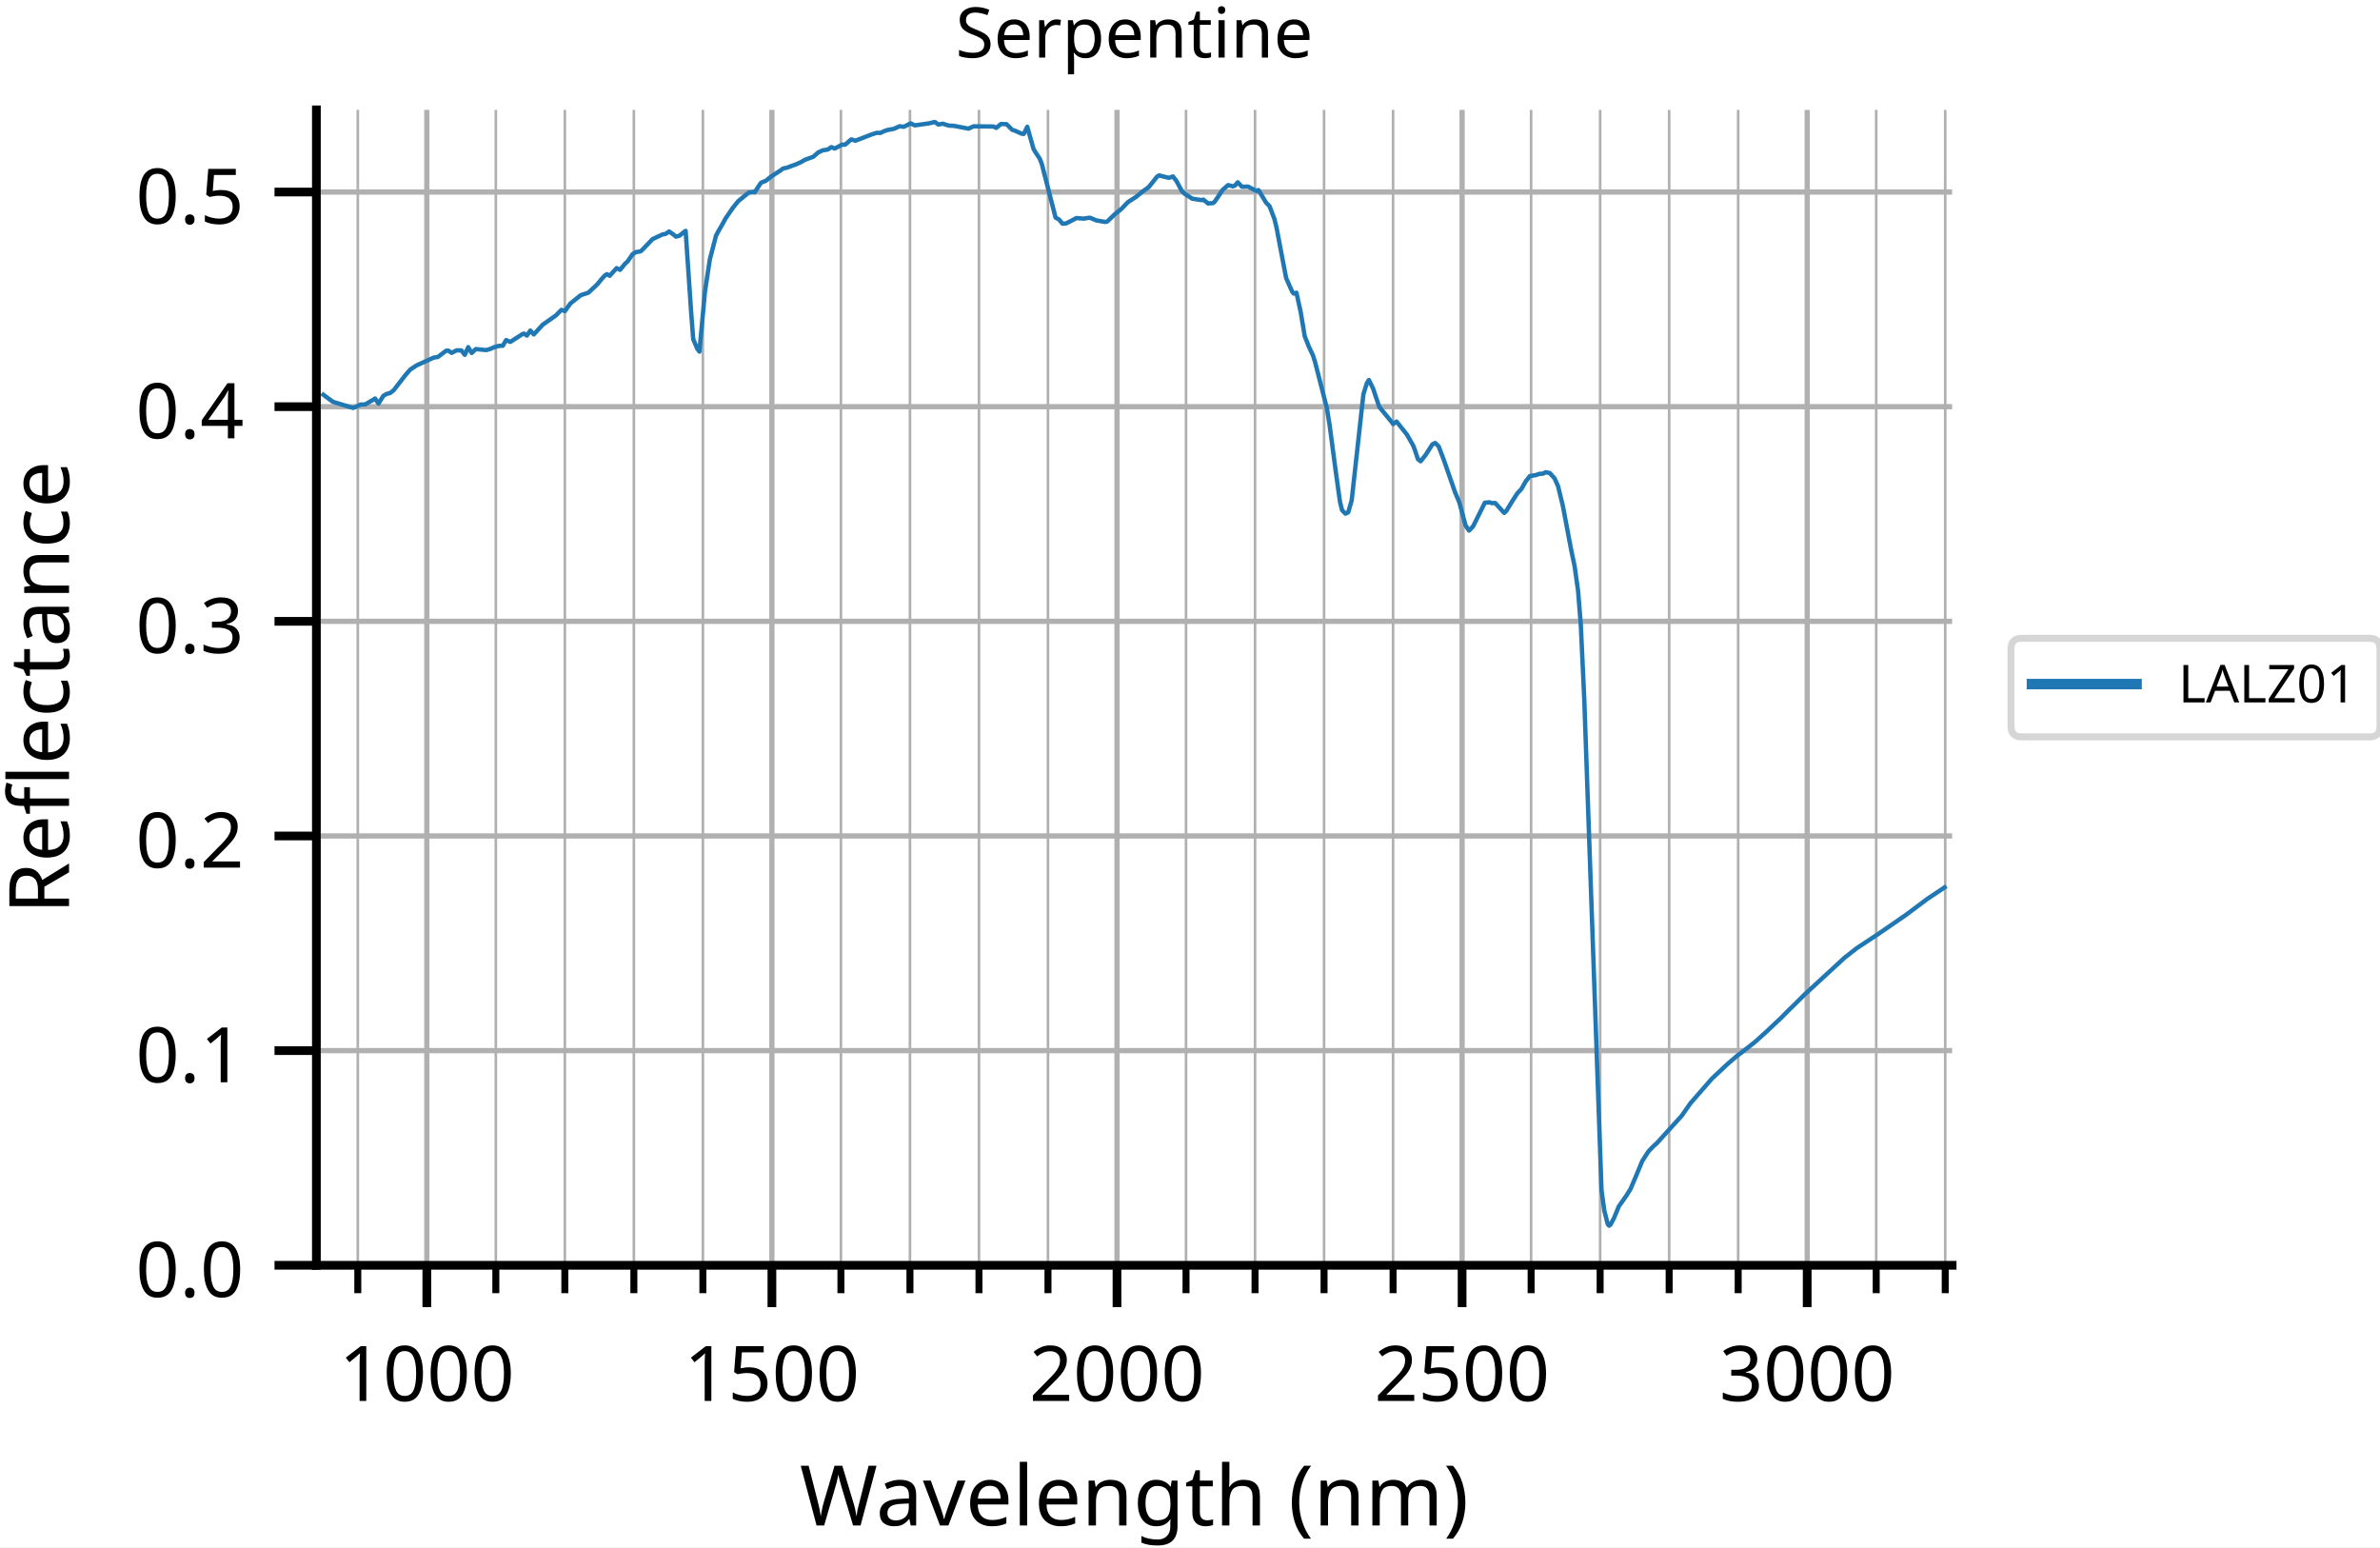
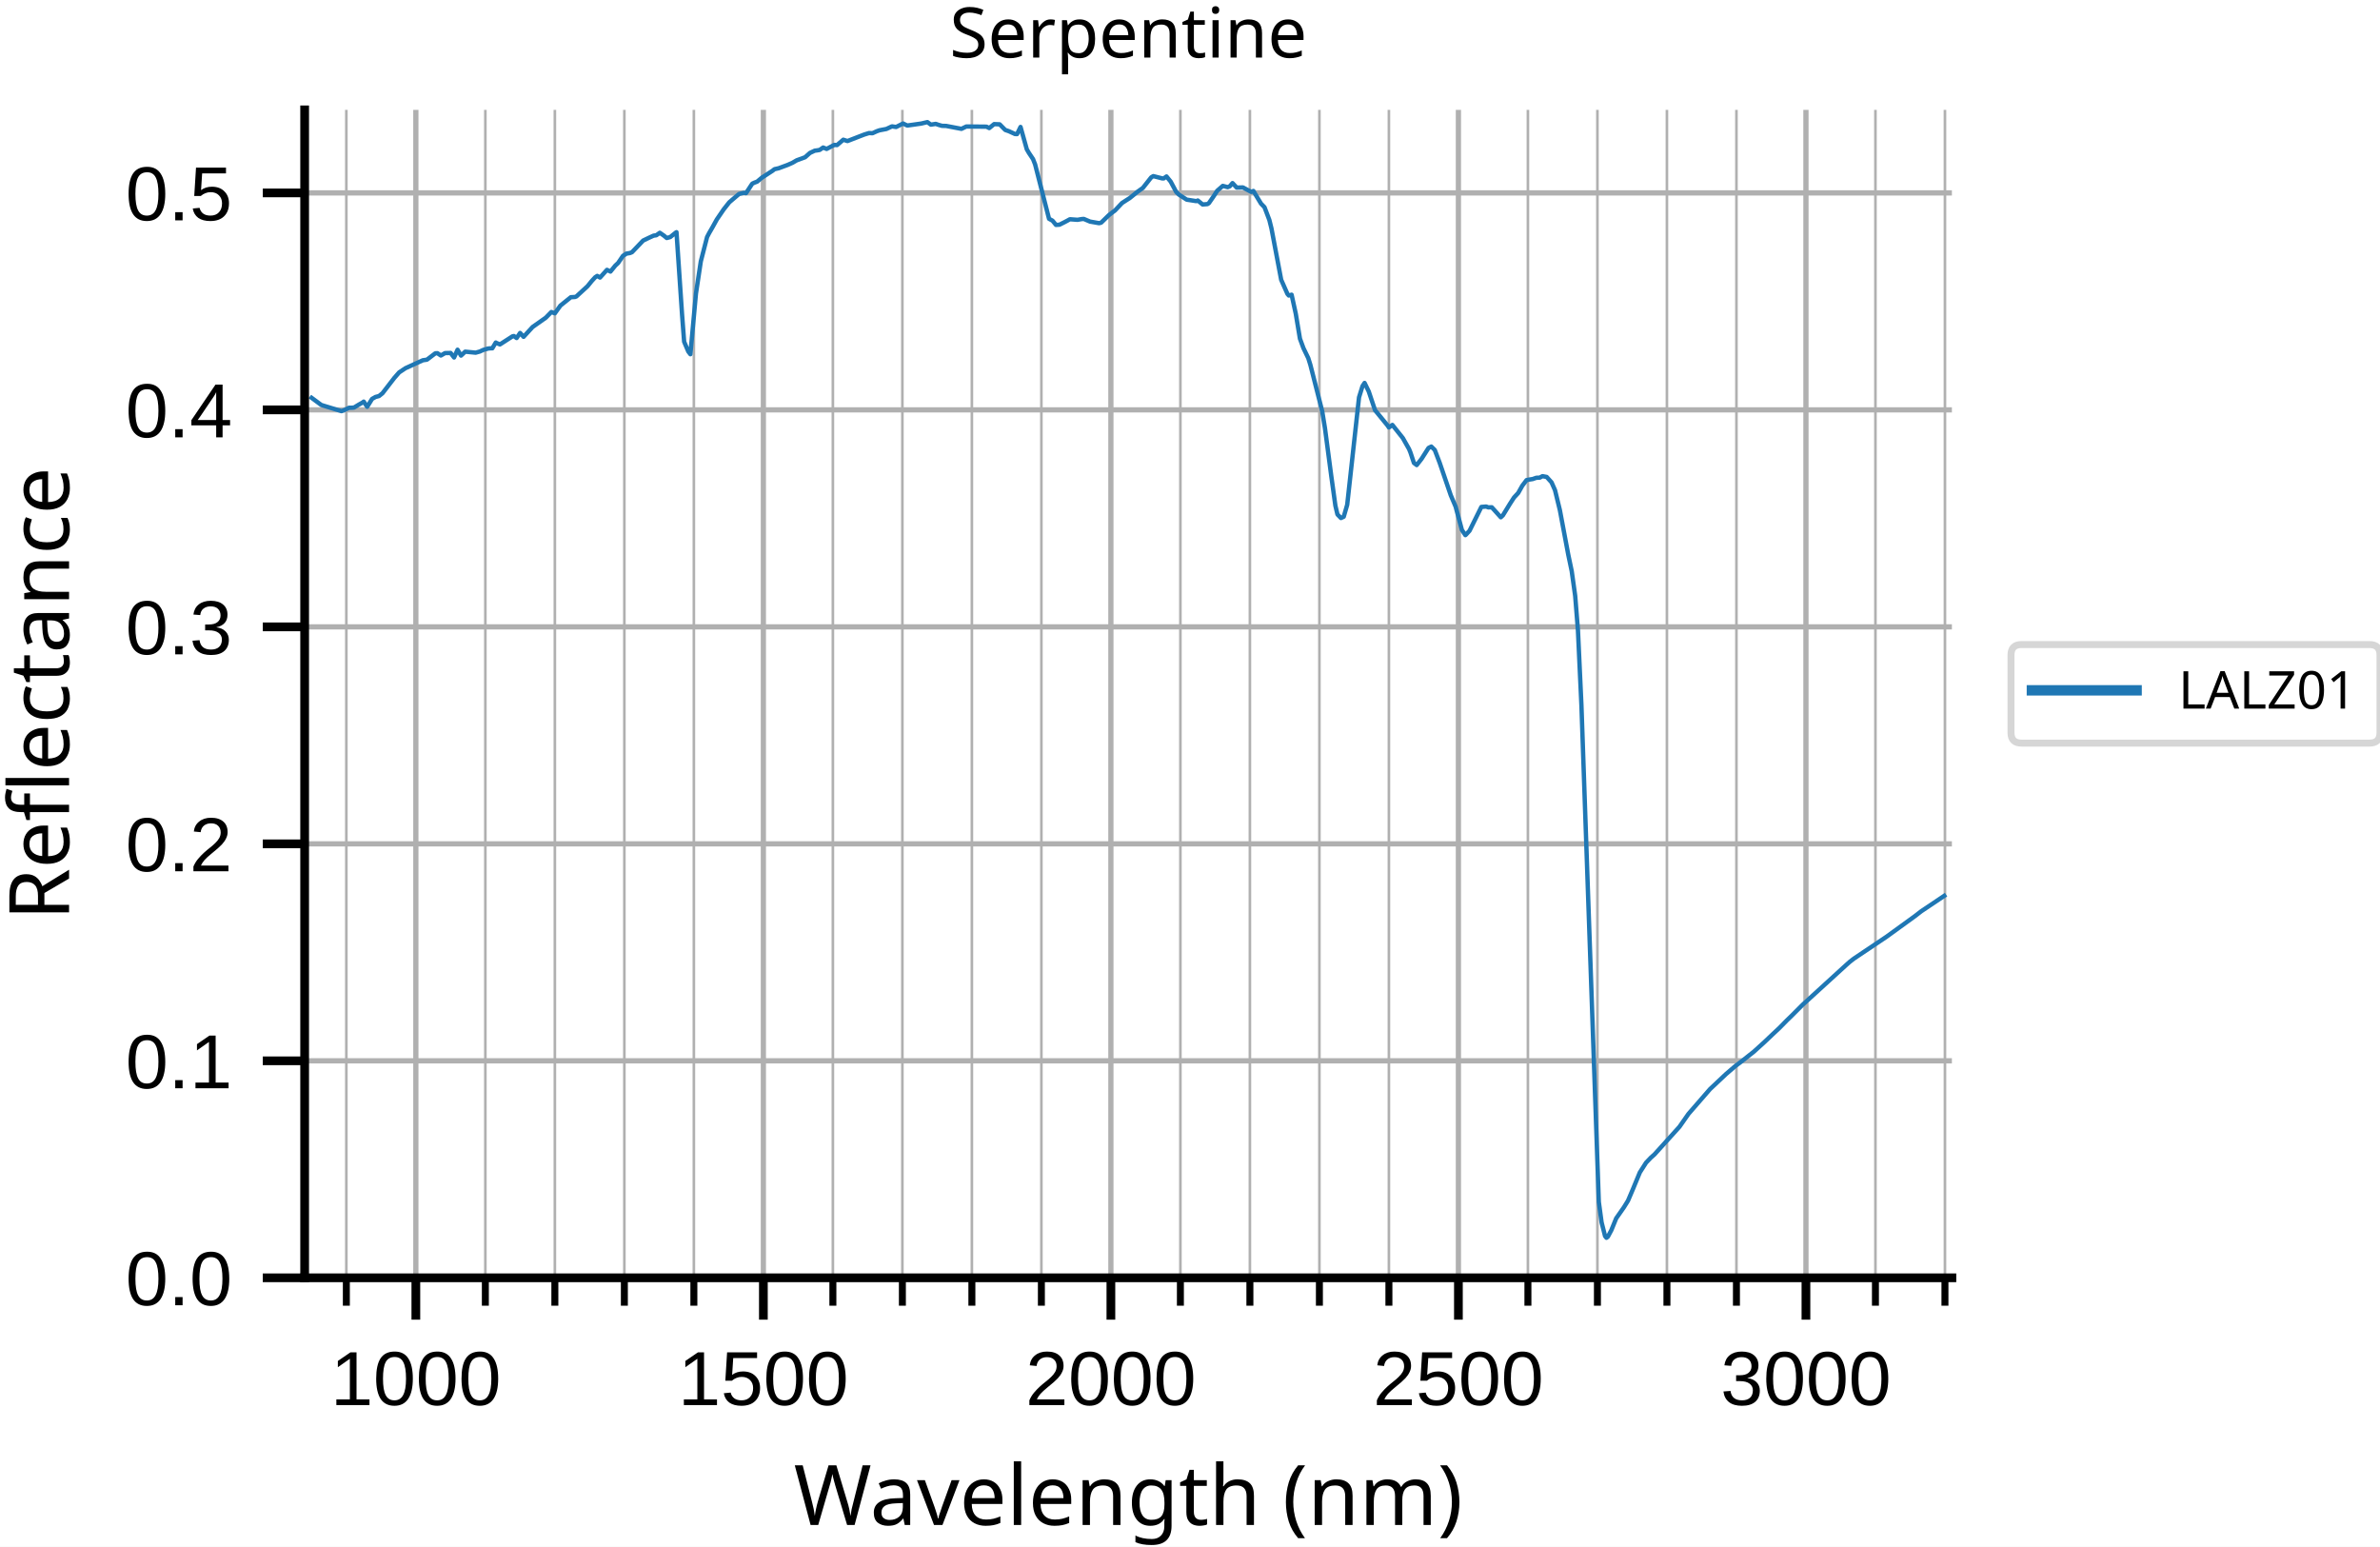
- <svg xmlns="http://www.w3.org/2000/svg" xmlns:xlink="http://www.w3.org/1999/xlink" width="272.91pt" height="177.409pt" viewBox="0 0 272.91 177.409" version="1.1">
+ <svg xmlns="http://www.w3.org/2000/svg" xmlns:xlink="http://www.w3.org/1999/xlink" width="272.911pt" height="177.363pt" viewBox="0 0 272.911 177.363" version="1.1">
  <defs>
    <style type="text/css">*{stroke-linejoin: round; stroke-linecap: butt}</style>
  </defs>
  <g id="figure_1">
    <g id="patch_1">
-       <path d="M 0 177.409  L 272.91 177.409  L 272.91 0  L 0 0  z " style="fill: #ffffff" />
+       <path d="M 0 177.363  L 272.911 177.363  L 272.911 0  L 0 0  z " style="fill: #ffffff" />
    </g>
    <g id="axes_1">
      <g id="patch_2">
-         <path d="M 36.279 145.084  L 223.847 145.084  L 223.847 12.598  L 36.279 12.598  z " style="fill: #ffffff" />
+         <path d="M 34.933 146.524  L 223.821 146.524  L 223.821 12.598  L 34.933 12.598  z " style="fill: #ffffff" />
      </g>
      <g id="matplotlib.axis_1">
        <g id="xtick_1">
          <g id="line2d_1">
-             <path d="M 48.942 145.084  L 48.942 12.598  " clip-path="url(#pb003ff901b)" style="fill: none; stroke: #b0b0b0; stroke-width: 0.6; stroke-linecap: square" />
+             <path d="M 47.685 146.524  L 47.685 12.598  " clip-path="url(#p11ee1a9e3c)" style="fill: none; stroke: #b0b0b0; stroke-width: 0.6; stroke-linecap: square" />
          </g>
          <g id="line2d_2">
            <defs>
-               <path id="m96082b4bf5" d="M 0 0  L 0 4.8  " style="stroke: #000000" />
+               <path id="m612f96fa84" d="M 0 0  L 0 4.8  " style="stroke: #000000" />
            </defs>
            <g>
-               <use xlink:href="#m96082b4bf5" x="48.942" y="145.084" style="stroke: #000000" />
+               <use xlink:href="#m612f96fa84" x="47.685" y="146.524" style="stroke: #000000" />
            </g>
          </g>
          <g id="text_1">
-             <text style="font: 8.8px 'Futura', sans-serif; text-anchor: middle" x="48.942" y="160.641" transform="rotate(-0 48.94192 160.6414)">1000</text>
+             <text style="font: 8.8px 'Arial'; text-anchor: middle" x="47.685" y="161.123" transform="rotate(-0 47.68491 161.1231)">1000</text>
          </g>
        </g>
        <g id="xtick_2">
          <g id="line2d_3">
-             <path d="M 88.513 145.084  L 88.513 12.598  " clip-path="url(#pb003ff901b)" style="fill: none; stroke: #b0b0b0; stroke-width: 0.6; stroke-linecap: square" />
+             <path d="M 87.535 146.524  L 87.535 12.598  " clip-path="url(#p11ee1a9e3c)" style="fill: none; stroke: #b0b0b0; stroke-width: 0.6; stroke-linecap: square" />
          </g>
          <g id="line2d_4">
            <g>
-               <use xlink:href="#m96082b4bf5" x="88.513" y="145.084" style="stroke: #000000" />
+               <use xlink:href="#m612f96fa84" x="87.535" y="146.524" style="stroke: #000000" />
            </g>
          </g>
          <g id="text_2">
-             <text style="font: 8.8px 'Futura', sans-serif; text-anchor: middle" x="88.513" y="160.641" transform="rotate(-0 88.51317 160.6414)">1500</text>
+             <text style="font: 8.8px 'Arial'; text-anchor: middle" x="87.535" y="161.123" transform="rotate(-0 87.53464 161.1231)">1500</text>
          </g>
        </g>
        <g id="xtick_3">
          <g id="line2d_5">
-             <path d="M 128.084 145.084  L 128.084 12.598  " clip-path="url(#pb003ff901b)" style="fill: none; stroke: #b0b0b0; stroke-width: 0.6; stroke-linecap: square" />
+             <path d="M 127.384 146.524  L 127.384 12.598  " clip-path="url(#p11ee1a9e3c)" style="fill: none; stroke: #b0b0b0; stroke-width: 0.6; stroke-linecap: square" />
          </g>
          <g id="line2d_6">
            <g>
-               <use xlink:href="#m96082b4bf5" x="128.084" y="145.084" style="stroke: #000000" />
+               <use xlink:href="#m612f96fa84" x="127.384" y="146.524" style="stroke: #000000" />
            </g>
          </g>
          <g id="text_3">
-             <text style="font: 8.8px 'Futura', sans-serif; text-anchor: middle" x="128.084" y="160.641" transform="rotate(-0 128.0844 160.6414)">2000</text>
+             <text style="font: 8.8px 'Arial'; text-anchor: middle" x="127.384" y="161.123" transform="rotate(-0 127.3844 161.1231)">2000</text>
          </g>
        </g>
        <g id="xtick_4">
          <g id="line2d_7">
-             <path d="M 167.656 145.084  L 167.656 12.598  " clip-path="url(#pb003ff901b)" style="fill: none; stroke: #b0b0b0; stroke-width: 0.6; stroke-linecap: square" />
+             <path d="M 167.234 146.524  L 167.234 12.598  " clip-path="url(#p11ee1a9e3c)" style="fill: none; stroke: #b0b0b0; stroke-width: 0.6; stroke-linecap: square" />
          </g>
          <g id="line2d_8">
            <g>
-               <use xlink:href="#m96082b4bf5" x="167.656" y="145.084" style="stroke: #000000" />
+               <use xlink:href="#m612f96fa84" x="167.234" y="146.524" style="stroke: #000000" />
            </g>
          </g>
          <g id="text_4">
-             <text style="font: 8.8px 'Futura', sans-serif; text-anchor: middle" x="167.656" y="160.641" transform="rotate(-0 167.6557 160.6414)">2500</text>
+             <text style="font: 8.8px 'Arial'; text-anchor: middle" x="167.234" y="161.123" transform="rotate(-0 167.2341 161.1231)">2500</text>
          </g>
        </g>
        <g id="xtick_5">
          <g id="line2d_9">
-             <path d="M 207.227 145.084  L 207.227 12.598  " clip-path="url(#pb003ff901b)" style="fill: none; stroke: #b0b0b0; stroke-width: 0.6; stroke-linecap: square" />
+             <path d="M 207.084 146.524  L 207.084 12.598  " clip-path="url(#p11ee1a9e3c)" style="fill: none; stroke: #b0b0b0; stroke-width: 0.6; stroke-linecap: square" />
          </g>
          <g id="line2d_10">
            <g>
-               <use xlink:href="#m96082b4bf5" x="207.227" y="145.084" style="stroke: #000000" />
+               <use xlink:href="#m612f96fa84" x="207.084" y="146.524" style="stroke: #000000" />
            </g>
          </g>
          <g id="text_5">
-             <text style="font: 8.8px 'Futura', sans-serif; text-anchor: middle" x="207.227" y="160.641" transform="rotate(-0 207.2269 160.6414)">3000</text>
+             <text style="font: 8.8px 'Arial'; text-anchor: middle" x="207.084" y="161.123" transform="rotate(-0 207.0838 161.1231)">3000</text>
          </g>
        </g>
        <g id="xtick_6">
          <g id="line2d_11">
-             <path d="M 41.028 145.084  L 41.028 12.598  " clip-path="url(#pb003ff901b)" style="fill: none; stroke: #b0b0b0; stroke-width: 0.3; stroke-linecap: square" />
+             <path d="M 39.715 146.524  L 39.715 12.598  " clip-path="url(#p11ee1a9e3c)" style="fill: none; stroke: #b0b0b0; stroke-width: 0.3; stroke-linecap: square" />
          </g>
          <g id="line2d_12">
            <defs>
-               <path id="mf098f31731" d="M 0 0  L 0 3.2  " style="stroke: #000000; stroke-width: 0.8" />
+               <path id="maae2c71308" d="M 0 0  L 0 3.2  " style="stroke: #000000; stroke-width: 0.8" />
            </defs>
            <g>
-               <use xlink:href="#mf098f31731" x="41.028" y="145.084" style="stroke: #000000; stroke-width: 0.8" />
+               <use xlink:href="#maae2c71308" x="39.715" y="146.524" style="stroke: #000000; stroke-width: 0.8" />
            </g>
          </g>
        </g>
        <g id="xtick_7">
          <g id="line2d_13">
-             <path d="M 56.856 145.084  L 56.856 12.598  " clip-path="url(#pb003ff901b)" style="fill: none; stroke: #b0b0b0; stroke-width: 0.3; stroke-linecap: square" />
+             <path d="M 55.655 146.524  L 55.655 12.598  " clip-path="url(#p11ee1a9e3c)" style="fill: none; stroke: #b0b0b0; stroke-width: 0.3; stroke-linecap: square" />
          </g>
          <g id="line2d_14">
            <g>
-               <use xlink:href="#mf098f31731" x="56.856" y="145.084" style="stroke: #000000; stroke-width: 0.8" />
+               <use xlink:href="#maae2c71308" x="55.655" y="146.524" style="stroke: #000000; stroke-width: 0.8" />
            </g>
          </g>
        </g>
        <g id="xtick_8">
          <g id="line2d_15">
-             <path d="M 64.77 145.084  L 64.77 12.598  " clip-path="url(#pb003ff901b)" style="fill: none; stroke: #b0b0b0; stroke-width: 0.3; stroke-linecap: square" />
+             <path d="M 63.625 146.524  L 63.625 12.598  " clip-path="url(#p11ee1a9e3c)" style="fill: none; stroke: #b0b0b0; stroke-width: 0.3; stroke-linecap: square" />
          </g>
          <g id="line2d_16">
            <g>
-               <use xlink:href="#mf098f31731" x="64.77" y="145.084" style="stroke: #000000; stroke-width: 0.8" />
+               <use xlink:href="#maae2c71308" x="63.625" y="146.524" style="stroke: #000000; stroke-width: 0.8" />
            </g>
          </g>
        </g>
        <g id="xtick_9">
          <g id="line2d_17">
-             <path d="M 72.685 145.084  L 72.685 12.598  " clip-path="url(#pb003ff901b)" style="fill: none; stroke: #b0b0b0; stroke-width: 0.3; stroke-linecap: square" />
+             <path d="M 71.595 146.524  L 71.595 12.598  " clip-path="url(#p11ee1a9e3c)" style="fill: none; stroke: #b0b0b0; stroke-width: 0.3; stroke-linecap: square" />
          </g>
          <g id="line2d_18">
            <g>
-               <use xlink:href="#mf098f31731" x="72.685" y="145.084" style="stroke: #000000; stroke-width: 0.8" />
+               <use xlink:href="#maae2c71308" x="71.595" y="146.524" style="stroke: #000000; stroke-width: 0.8" />
            </g>
          </g>
        </g>
        <g id="xtick_10">
          <g id="line2d_19">
-             <path d="M 80.599 145.084  L 80.599 12.598  " clip-path="url(#pb003ff901b)" style="fill: none; stroke: #b0b0b0; stroke-width: 0.3; stroke-linecap: square" />
+             <path d="M 79.565 146.524  L 79.565 12.598  " clip-path="url(#p11ee1a9e3c)" style="fill: none; stroke: #b0b0b0; stroke-width: 0.3; stroke-linecap: square" />
          </g>
          <g id="line2d_20">
            <g>
-               <use xlink:href="#mf098f31731" x="80.599" y="145.084" style="stroke: #000000; stroke-width: 0.8" />
+               <use xlink:href="#maae2c71308" x="79.565" y="146.524" style="stroke: #000000; stroke-width: 0.8" />
            </g>
          </g>
        </g>
        <g id="xtick_11">
          <g id="line2d_21">
-             <path d="M 96.427 145.084  L 96.427 12.598  " clip-path="url(#pb003ff901b)" style="fill: none; stroke: #b0b0b0; stroke-width: 0.3; stroke-linecap: square" />
+             <path d="M 95.505 146.524  L 95.505 12.598  " clip-path="url(#p11ee1a9e3c)" style="fill: none; stroke: #b0b0b0; stroke-width: 0.3; stroke-linecap: square" />
          </g>
          <g id="line2d_22">
            <g>
-               <use xlink:href="#mf098f31731" x="96.427" y="145.084" style="stroke: #000000; stroke-width: 0.8" />
+               <use xlink:href="#maae2c71308" x="95.505" y="146.524" style="stroke: #000000; stroke-width: 0.8" />
            </g>
          </g>
        </g>
        <g id="xtick_12">
          <g id="line2d_23">
-             <path d="M 104.342 145.084  L 104.342 12.598  " clip-path="url(#pb003ff901b)" style="fill: none; stroke: #b0b0b0; stroke-width: 0.3; stroke-linecap: square" />
+             <path d="M 103.475 146.524  L 103.475 12.598  " clip-path="url(#p11ee1a9e3c)" style="fill: none; stroke: #b0b0b0; stroke-width: 0.3; stroke-linecap: square" />
          </g>
          <g id="line2d_24">
            <g>
-               <use xlink:href="#mf098f31731" x="104.342" y="145.084" style="stroke: #000000; stroke-width: 0.8" />
+               <use xlink:href="#maae2c71308" x="103.475" y="146.524" style="stroke: #000000; stroke-width: 0.8" />
            </g>
          </g>
        </g>
        <g id="xtick_13">
          <g id="line2d_25">
-             <path d="M 112.256 145.084  L 112.256 12.598  " clip-path="url(#pb003ff901b)" style="fill: none; stroke: #b0b0b0; stroke-width: 0.3; stroke-linecap: square" />
+             <path d="M 111.444 146.524  L 111.444 12.598  " clip-path="url(#p11ee1a9e3c)" style="fill: none; stroke: #b0b0b0; stroke-width: 0.3; stroke-linecap: square" />
          </g>
          <g id="line2d_26">
            <g>
-               <use xlink:href="#mf098f31731" x="112.256" y="145.084" style="stroke: #000000; stroke-width: 0.8" />
+               <use xlink:href="#maae2c71308" x="111.444" y="146.524" style="stroke: #000000; stroke-width: 0.8" />
            </g>
          </g>
        </g>
        <g id="xtick_14">
          <g id="line2d_27">
-             <path d="M 120.17 145.084  L 120.17 12.598  " clip-path="url(#pb003ff901b)" style="fill: none; stroke: #b0b0b0; stroke-width: 0.3; stroke-linecap: square" />
+             <path d="M 119.414 146.524  L 119.414 12.598  " clip-path="url(#p11ee1a9e3c)" style="fill: none; stroke: #b0b0b0; stroke-width: 0.3; stroke-linecap: square" />
          </g>
          <g id="line2d_28">
            <g>
-               <use xlink:href="#mf098f31731" x="120.17" y="145.084" style="stroke: #000000; stroke-width: 0.8" />
+               <use xlink:href="#maae2c71308" x="119.414" y="146.524" style="stroke: #000000; stroke-width: 0.8" />
            </g>
          </g>
        </g>
        <g id="xtick_15">
          <g id="line2d_29">
-             <path d="M 135.999 145.084  L 135.999 12.598  " clip-path="url(#pb003ff901b)" style="fill: none; stroke: #b0b0b0; stroke-width: 0.3; stroke-linecap: square" />
+             <path d="M 135.354 146.524  L 135.354 12.598  " clip-path="url(#p11ee1a9e3c)" style="fill: none; stroke: #b0b0b0; stroke-width: 0.3; stroke-linecap: square" />
          </g>
          <g id="line2d_30">
            <g>
-               <use xlink:href="#mf098f31731" x="135.999" y="145.084" style="stroke: #000000; stroke-width: 0.8" />
+               <use xlink:href="#maae2c71308" x="135.354" y="146.524" style="stroke: #000000; stroke-width: 0.8" />
            </g>
          </g>
        </g>
        <g id="xtick_16">
          <g id="line2d_31">
-             <path d="M 143.913 145.084  L 143.913 12.598  " clip-path="url(#pb003ff901b)" style="fill: none; stroke: #b0b0b0; stroke-width: 0.3; stroke-linecap: square" />
+             <path d="M 143.324 146.524  L 143.324 12.598  " clip-path="url(#p11ee1a9e3c)" style="fill: none; stroke: #b0b0b0; stroke-width: 0.3; stroke-linecap: square" />
          </g>
          <g id="line2d_32">
            <g>
-               <use xlink:href="#mf098f31731" x="143.913" y="145.084" style="stroke: #000000; stroke-width: 0.8" />
+               <use xlink:href="#maae2c71308" x="143.324" y="146.524" style="stroke: #000000; stroke-width: 0.8" />
            </g>
          </g>
        </g>
        <g id="xtick_17">
          <g id="line2d_33">
-             <path d="M 151.827 145.084  L 151.827 12.598  " clip-path="url(#pb003ff901b)" style="fill: none; stroke: #b0b0b0; stroke-width: 0.3; stroke-linecap: square" />
+             <path d="M 151.294 146.524  L 151.294 12.598  " clip-path="url(#p11ee1a9e3c)" style="fill: none; stroke: #b0b0b0; stroke-width: 0.3; stroke-linecap: square" />
          </g>
          <g id="line2d_34">
            <g>
-               <use xlink:href="#mf098f31731" x="151.827" y="145.084" style="stroke: #000000; stroke-width: 0.8" />
+               <use xlink:href="#maae2c71308" x="151.294" y="146.524" style="stroke: #000000; stroke-width: 0.8" />
            </g>
          </g>
        </g>
        <g id="xtick_18">
          <g id="line2d_35">
-             <path d="M 159.741 145.084  L 159.741 12.598  " clip-path="url(#pb003ff901b)" style="fill: none; stroke: #b0b0b0; stroke-width: 0.3; stroke-linecap: square" />
+             <path d="M 159.264 146.524  L 159.264 12.598  " clip-path="url(#p11ee1a9e3c)" style="fill: none; stroke: #b0b0b0; stroke-width: 0.3; stroke-linecap: square" />
          </g>
          <g id="line2d_36">
            <g>
-               <use xlink:href="#mf098f31731" x="159.741" y="145.084" style="stroke: #000000; stroke-width: 0.8" />
+               <use xlink:href="#maae2c71308" x="159.264" y="146.524" style="stroke: #000000; stroke-width: 0.8" />
            </g>
          </g>
        </g>
        <g id="xtick_19">
          <g id="line2d_37">
-             <path d="M 175.57 145.084  L 175.57 12.598  " clip-path="url(#pb003ff901b)" style="fill: none; stroke: #b0b0b0; stroke-width: 0.3; stroke-linecap: square" />
+             <path d="M 175.204 146.524  L 175.204 12.598  " clip-path="url(#p11ee1a9e3c)" style="fill: none; stroke: #b0b0b0; stroke-width: 0.3; stroke-linecap: square" />
          </g>
          <g id="line2d_38">
            <g>
-               <use xlink:href="#mf098f31731" x="175.57" y="145.084" style="stroke: #000000; stroke-width: 0.8" />
+               <use xlink:href="#maae2c71308" x="175.204" y="146.524" style="stroke: #000000; stroke-width: 0.8" />
            </g>
          </g>
        </g>
        <g id="xtick_20">
          <g id="line2d_39">
-             <path d="M 183.484 145.084  L 183.484 12.598  " clip-path="url(#pb003ff901b)" style="fill: none; stroke: #b0b0b0; stroke-width: 0.3; stroke-linecap: square" />
+             <path d="M 183.174 146.524  L 183.174 12.598  " clip-path="url(#p11ee1a9e3c)" style="fill: none; stroke: #b0b0b0; stroke-width: 0.3; stroke-linecap: square" />
          </g>
          <g id="line2d_40">
            <g>
-               <use xlink:href="#mf098f31731" x="183.484" y="145.084" style="stroke: #000000; stroke-width: 0.8" />
+               <use xlink:href="#maae2c71308" x="183.174" y="146.524" style="stroke: #000000; stroke-width: 0.8" />
            </g>
          </g>
        </g>
        <g id="xtick_21">
          <g id="line2d_41">
-             <path d="M 191.398 145.084  L 191.398 12.598  " clip-path="url(#pb003ff901b)" style="fill: none; stroke: #b0b0b0; stroke-width: 0.3; stroke-linecap: square" />
+             <path d="M 191.144 146.524  L 191.144 12.598  " clip-path="url(#p11ee1a9e3c)" style="fill: none; stroke: #b0b0b0; stroke-width: 0.3; stroke-linecap: square" />
          </g>
          <g id="line2d_42">
            <g>
-               <use xlink:href="#mf098f31731" x="191.398" y="145.084" style="stroke: #000000; stroke-width: 0.8" />
+               <use xlink:href="#maae2c71308" x="191.144" y="146.524" style="stroke: #000000; stroke-width: 0.8" />
            </g>
          </g>
        </g>
        <g id="xtick_22">
          <g id="line2d_43">
-             <path d="M 199.313 145.084  L 199.313 12.598  " clip-path="url(#pb003ff901b)" style="fill: none; stroke: #b0b0b0; stroke-width: 0.3; stroke-linecap: square" />
+             <path d="M 199.114 146.524  L 199.114 12.598  " clip-path="url(#p11ee1a9e3c)" style="fill: none; stroke: #b0b0b0; stroke-width: 0.3; stroke-linecap: square" />
          </g>
          <g id="line2d_44">
            <g>
-               <use xlink:href="#mf098f31731" x="199.313" y="145.084" style="stroke: #000000; stroke-width: 0.8" />
+               <use xlink:href="#maae2c71308" x="199.114" y="146.524" style="stroke: #000000; stroke-width: 0.8" />
            </g>
          </g>
        </g>
        <g id="xtick_23">
          <g id="line2d_45">
-             <path d="M 215.141 145.084  L 215.141 12.598  " clip-path="url(#pb003ff901b)" style="fill: none; stroke: #b0b0b0; stroke-width: 0.3; stroke-linecap: square" />
+             <path d="M 215.054 146.524  L 215.054 12.598  " clip-path="url(#p11ee1a9e3c)" style="fill: none; stroke: #b0b0b0; stroke-width: 0.3; stroke-linecap: square" />
          </g>
          <g id="line2d_46">
            <g>
-               <use xlink:href="#mf098f31731" x="215.141" y="145.084" style="stroke: #000000; stroke-width: 0.8" />
+               <use xlink:href="#maae2c71308" x="215.054" y="146.524" style="stroke: #000000; stroke-width: 0.8" />
            </g>
          </g>
        </g>
        <g id="xtick_24">
          <g id="line2d_47">
-             <path d="M 223.055 145.084  L 223.055 12.598  " clip-path="url(#pb003ff901b)" style="fill: none; stroke: #b0b0b0; stroke-width: 0.3; stroke-linecap: square" />
+             <path d="M 223.024 146.524  L 223.024 12.598  " clip-path="url(#p11ee1a9e3c)" style="fill: none; stroke: #b0b0b0; stroke-width: 0.3; stroke-linecap: square" />
          </g>
          <g id="line2d_48">
            <g>
-               <use xlink:href="#mf098f31731" x="223.055" y="145.084" style="stroke: #000000; stroke-width: 0.8" />
+               <use xlink:href="#maae2c71308" x="223.024" y="146.524" style="stroke: #000000; stroke-width: 0.8" />
            </g>
          </g>
        </g>
        <g id="text_6">
-           <text style="font: 9.6px 'Futura', sans-serif; text-anchor: middle" x="130.063" y="174.915" transform="rotate(-0 130.063 174.9149)">Wavelength (nm)</text>
+           <text style="font: 9.6px 'Futura', sans-serif; text-anchor: middle" x="129.377" y="174.869" transform="rotate(-0 129.3768 174.8686)">Wavelength (nm)</text>
        </g>
      </g>
      <g id="matplotlib.axis_2">
        <g id="ytick_1">
          <g id="line2d_49">
-             <path d="M 36.279 145.084  L 223.847 145.084  " clip-path="url(#pb003ff901b)" style="fill: none; stroke: #b0b0b0; stroke-width: 0.6; stroke-linecap: square" />
+             <path d="M 34.933 146.524  L 223.821 146.524  " clip-path="url(#p11ee1a9e3c)" style="fill: none; stroke: #b0b0b0; stroke-width: 0.6; stroke-linecap: square" />
          </g>
          <g id="line2d_50">
            <defs>
-               <path id="m180713d078" d="M 0 0  L -4.8 0  " style="stroke: #000000" />
+               <path id="mf6926d512a" d="M 0 0  L -4.8 0  " style="stroke: #000000" />
            </defs>
            <g>
-               <use xlink:href="#m180713d078" x="36.279" y="145.084" style="stroke: #000000" />
+               <use xlink:href="#mf6926d512a" x="34.933" y="146.524" style="stroke: #000000" />
            </g>
          </g>
          <g id="text_7">
-             <text style="font: 8.8px 'Futura', sans-serif; text-anchor: end" x="27.979" y="148.713" transform="rotate(-0 27.97912 148.7128)">0.0</text>
+             <text style="font: 8.8px 'Arial'; text-anchor: end" x="26.633" y="149.674" transform="rotate(-0 26.633 149.6736)">0.0</text>
          </g>
        </g>
        <g id="ytick_2">
          <g id="line2d_51">
-             <path d="M 36.279 120.471  L 223.847 120.471  " clip-path="url(#pb003ff901b)" style="fill: none; stroke: #b0b0b0; stroke-width: 0.6; stroke-linecap: square" />
+             <path d="M 34.933 121.643  L 223.821 121.643  " clip-path="url(#p11ee1a9e3c)" style="fill: none; stroke: #b0b0b0; stroke-width: 0.6; stroke-linecap: square" />
          </g>
          <g id="line2d_52">
            <g>
-               <use xlink:href="#m180713d078" x="36.279" y="120.471" style="stroke: #000000" />
+               <use xlink:href="#mf6926d512a" x="34.933" y="121.643" style="stroke: #000000" />
            </g>
          </g>
          <g id="text_8">
-             <text style="font: 8.8px 'Futura', sans-serif; text-anchor: end" x="27.979" y="124.099" transform="rotate(-0 27.97912 124.0993)">0.1</text>
+             <text style="font: 8.8px 'Arial'; text-anchor: end" x="26.633" y="124.793" transform="rotate(-0 26.633 124.7926)">0.1</text>
          </g>
        </g>
        <g id="ytick_3">
          <g id="line2d_53">
-             <path d="M 36.279 95.857  L 223.847 95.857  " clip-path="url(#pb003ff901b)" style="fill: none; stroke: #b0b0b0; stroke-width: 0.6; stroke-linecap: square" />
+             <path d="M 34.933 96.762  L 223.821 96.762  " clip-path="url(#p11ee1a9e3c)" style="fill: none; stroke: #b0b0b0; stroke-width: 0.6; stroke-linecap: square" />
          </g>
          <g id="line2d_54">
            <g>
-               <use xlink:href="#m180713d078" x="36.279" y="95.857" style="stroke: #000000" />
+               <use xlink:href="#mf6926d512a" x="34.933" y="96.762" style="stroke: #000000" />
            </g>
          </g>
          <g id="text_9">
-             <text style="font: 8.8px 'Futura', sans-serif; text-anchor: end" x="27.979" y="99.486" transform="rotate(-0 27.97912 99.48582)">0.2</text>
+             <text style="font: 8.8px 'Arial'; text-anchor: end" x="26.633" y="99.912" transform="rotate(-0 26.633 99.91158)">0.2</text>
          </g>
        </g>
        <g id="ytick_4">
          <g id="line2d_55">
-             <path d="M 36.279 71.244  L 223.847 71.244  " clip-path="url(#pb003ff901b)" style="fill: none; stroke: #b0b0b0; stroke-width: 0.6; stroke-linecap: square" />
+             <path d="M 34.933 71.881  L 223.821 71.881  " clip-path="url(#p11ee1a9e3c)" style="fill: none; stroke: #b0b0b0; stroke-width: 0.6; stroke-linecap: square" />
          </g>
          <g id="line2d_56">
            <g>
-               <use xlink:href="#m180713d078" x="36.279" y="71.244" style="stroke: #000000" />
+               <use xlink:href="#mf6926d512a" x="34.933" y="71.881" style="stroke: #000000" />
            </g>
          </g>
          <g id="text_10">
-             <text style="font: 8.8px 'Futura', sans-serif; text-anchor: end" x="27.979" y="74.872" transform="rotate(-0 27.97912 74.87232)">0.3</text>
+             <text style="font: 8.8px 'Arial'; text-anchor: end" x="26.633" y="75.031" transform="rotate(-0 26.633 75.03056)">0.3</text>
          </g>
        </g>
        <g id="ytick_5">
          <g id="line2d_57">
-             <path d="M 36.279 46.63  L 223.847 46.63  " clip-path="url(#pb003ff901b)" style="fill: none; stroke: #b0b0b0; stroke-width: 0.6; stroke-linecap: square" />
+             <path d="M 34.933 47  L 223.821 47  " clip-path="url(#p11ee1a9e3c)" style="fill: none; stroke: #b0b0b0; stroke-width: 0.6; stroke-linecap: square" />
          </g>
          <g id="line2d_58">
            <g>
-               <use xlink:href="#m180713d078" x="36.279" y="46.63" style="stroke: #000000" />
+               <use xlink:href="#mf6926d512a" x="34.933" y="47" style="stroke: #000000" />
            </g>
          </g>
          <g id="text_11">
-             <text style="font: 8.8px 'Futura', sans-serif; text-anchor: end" x="27.979" y="50.259" transform="rotate(-0 27.97912 50.25882)">0.4</text>
+             <text style="font: 8.8px 'Arial'; text-anchor: end" x="26.633" y="50.15" transform="rotate(-0 26.633 50.14953)">0.4</text>
          </g>
        </g>
        <g id="ytick_6">
          <g id="line2d_59">
-             <path d="M 36.279 22.017  L 223.847 22.017  " clip-path="url(#pb003ff901b)" style="fill: none; stroke: #b0b0b0; stroke-width: 0.6; stroke-linecap: square" />
+             <path d="M 34.933 22.119  L 223.821 22.119  " clip-path="url(#p11ee1a9e3c)" style="fill: none; stroke: #b0b0b0; stroke-width: 0.6; stroke-linecap: square" />
          </g>
          <g id="line2d_60">
            <g>
-               <use xlink:href="#m180713d078" x="36.279" y="22.017" style="stroke: #000000" />
+               <use xlink:href="#mf6926d512a" x="34.933" y="22.119" style="stroke: #000000" />
            </g>
          </g>
          <g id="text_12">
-             <text style="font: 8.8px 'Futura', sans-serif; text-anchor: end" x="27.979" y="25.645" transform="rotate(-0 27.97912 25.64532)">0.5</text>
+             <text style="font: 8.8px 'Arial'; text-anchor: end" x="26.633" y="25.269" transform="rotate(-0 26.633 25.26851)">0.5</text>
          </g>
        </g>
        <g id="text_13">
-           <text style="font: 9.6px 'Futura', sans-serif; text-anchor: middle" x="7.917" y="78.841" transform="rotate(-90 7.917 78.84085)">Reflectance</text>
+           <text style="font: 9.6px 'Futura', sans-serif; text-anchor: middle" x="7.917" y="79.561" transform="rotate(-90 7.917 79.56085)">Reflectance</text>
        </g>
      </g>
      <g id="line2d_61">
-         <path d="M 37.071 45.261  L 38.179 46.076  L 40.474 46.774  L 40.79 46.656  L 41.344 46.386  L 41.582 46.388  L 41.898 46.365  L 42.452 46.031  L 42.848 45.811  L 43.006 45.695  L 43.402 46.28  L 43.956 45.387  L 44.352 45.164  L 44.747 45.061  L 45.143 44.744  L 46.489 43.008  L 47.043 42.378  L 47.755 41.904  L 49.733 41.004  L 50.208 40.934  L 51.158 40.215  L 51.395 40.2  L 51.791 40.462  L 52.345 40.175  L 52.899 40.174  L 53.295 40.687  L 53.69 39.806  L 54.086 40.472  L 54.561 40.026  L 55.748 40.142  L 56.223 40.01  L 56.619 39.829  L 57.173 39.67  L 57.489 39.644  L 57.648 39.648  L 58.043 38.991  L 58.122 39.043  L 58.518 39.206  L 59.943 38.289  L 60.101 38.252  L 60.418 38.481  L 60.813 37.904  L 61.209 38.346  L 62.238 37.226  L 63.742 36.171  L 64.375 35.528  L 64.77 35.675  L 65.404 34.801  L 66.591 33.849  L 67.461 33.565  L 68.49 32.602  L 68.965 32.018  L 69.361 31.587  L 69.598 31.433  L 69.915 31.619  L 70.706 30.745  L 71.102 30.941  L 71.656 30.26  L 71.972 29.969  L 72.526 29.158  L 72.922 28.904  L 73.397 28.838  L 73.555 28.743  L 74.822 27.423  L 75.455 27.121  L 76.009 26.867  L 76.325 26.82  L 76.721 26.542  L 77.196 26.871  L 77.512 27.134  L 77.908 27.027  L 78.541 26.52  L 78.62 26.474  L 79.253 35.802  L 79.491 38.898  L 79.966 40.01  L 80.203 40.318  L 80.836 33.434  L 81.39 29.779  L 82.103 27.026  L 82.34 26.571  L 82.736 25.887  L 83.211 25.031  L 84.002 23.875  L 84.635 23.079  L 85.822 22.107  L 86.297 22.008  L 86.535 22.05  L 87.247 20.971  L 87.484 20.858  L 87.801 20.742  L 88.434 20.239  L 89.542 19.515  L 89.779 19.328  L 90.254 19.221  L 90.729 19.045  L 91.283 18.842  L 91.837 18.595  L 92.312 18.319  L 93.262 17.974  L 93.816 17.483  L 94.37 17.226  L 94.607 17.198  L 94.924 17.144  L 95.319 16.87  L 95.715 17.03  L 96.586 16.572  L 96.902 16.593  L 97.615 15.984  L 98.089 16.135  L 99.989 15.4  L 100.543 15.229  L 100.939 15.247  L 101.413 15.03  L 101.73 14.916  L 102.521 14.765  L 103.155 14.47  L 103.629 14.542  L 104.421 14.146  L 104.896 14.376  L 106.479 14.153  L 107.191 13.988  L 107.587 14.275  L 108.141 14.188  L 108.457 14.298  L 108.853 14.409  L 109.328 14.421  L 111.069 14.752  L 111.623 14.485  L 113.918 14.505  L 114.234 14.663  L 114.788 14.215  L 115.422 14.239  L 116.055 14.878  L 116.45 15.013  L 116.767 15.156  L 117.163 15.337  L 117.4 15.347  L 117.796 14.537  L 118.508 17.068  L 118.746 17.475  L 119.22 18.185  L 119.458 18.79  L 121.041 24.953  L 121.436 25.169  L 121.832 25.647  L 122.228 25.624  L 122.782 25.347  L 123.098 25.182  L 123.415 25.006  L 124.286 25.069  L 124.76 24.987  L 124.998 24.97  L 125.71 25.271  L 126.739 25.452  L 126.976 25.392  L 127.847 24.55  L 128.322 24.179  L 128.638 23.904  L 129.351 23.165  L 129.905 22.809  L 130.221 22.609  L 131.092 21.905  L 131.725 21.454  L 132.675 20.258  L 132.912 20.112  L 133.941 20.375  L 134.099 20.373  L 134.495 20.232  L 134.891 20.733  L 135.524 21.912  L 135.84 22.216  L 136.711 22.781  L 137.819 22.953  L 137.977 22.881  L 138.531 23.332  L 139.085 23.286  L 139.244 23.178  L 139.718 22.498  L 140.193 21.774  L 140.826 21.222  L 141.38 21.365  L 141.618 21.272  L 141.934 20.904  L 142.409 21.414  L 143.121 21.396  L 144.071 21.91  L 144.309 21.798  L 145.179 23.234  L 145.575 23.639  L 146.129 25.09  L 146.366 26.042  L 147.474 31.872  L 148.187 33.476  L 148.345 33.658  L 148.661 33.565  L 149.136 35.72  L 149.611 38.555  L 150.086 39.757  L 150.561 40.764  L 150.798 41.521  L 152.144 46.777  L 152.46 48.71  L 153.173 54.088  L 153.647 57.501  L 153.885 58.492  L 154.281 58.899  L 154.597 58.75  L 154.993 57.392  L 156.338 45.21  L 156.734 43.933  L 156.971 43.573  L 157.446 44.542  L 158.159 46.659  L 159.583 48.394  L 159.741 48.625  L 159.821 48.568  L 160.137 48.337  L 161.324 49.821  L 162.037 51.075  L 162.195 51.465  L 162.591 52.65  L 162.907 52.89  L 163.461 52.183  L 164.253 50.947  L 164.569 50.793  L 164.965 51.179  L 165.519 52.624  L 166.864 56.484  L 167.339 57.607  L 168.051 60.25  L 168.447 60.838  L 168.526 60.773  L 168.922 60.344  L 170.267 57.639  L 170.821 57.596  L 171.059 57.691  L 171.454 57.678  L 172.008 58.289  L 172.483 58.813  L 172.721 58.594  L 173.512 57.304  L 173.987 56.571  L 174.462 56.062  L 174.937 55.221  L 175.174 54.915  L 175.412 54.601  L 175.728 54.536  L 176.124 54.473  L 176.52 54.333  L 176.915 54.316  L 177.232 54.15  L 177.707 54.239  L 178.261 54.852  L 178.656 55.743  L 179.21 58.009  L 180.16 63.038  L 180.556 64.913  L 180.952 67.725  L 181.268 71.651  L 181.664 80.147  L 183.642 136.471  L 183.959 138.798  L 184.355 140.356  L 184.513 140.546  L 184.671 140.427  L 185.067 139.689  L 185.621 138.339  L 186.492 137.099  L 186.966 136.335  L 187.52 135.04  L 188.312 133.134  L 189.024 132.022  L 189.578 131.444  L 189.974 131.095  L 192.823 127.957  L 193.852 126.49  L 196.305 123.68  L 198.126 121.974  L 199.234 121.027  L 199.788 120.618  L 201.291 119.437  L 202.557 118.29  L 203.428 117.468  L 204.219 116.729  L 205.011 115.925  L 205.565 115.392  L 206.91 114.054  L 211.501 109.826  L 212.925 108.711  L 215.22 107.2  L 216.249 106.494  L 218.544 104.911  L 220.998 103.077  L 222.976 101.755  L 222.976 101.755  " clip-path="url(#pb003ff901b)" style="fill: none; stroke: #1f77b4; stroke-width: 0.5; stroke-linecap: square" />
+         <path d="M 35.73 45.616  L 36.846 46.44  L 39.157 47.146  L 39.476 47.027  L 40.034 46.753  L 40.273 46.756  L 40.592 46.732  L 41.15 46.395  L 41.548 46.172  L 41.707 46.054  L 42.106 46.647  L 42.664 45.743  L 43.062 45.518  L 43.461 45.414  L 43.859 45.093  L 45.214 43.338  L 45.772 42.702  L 46.489 42.223  L 48.482 41.313  L 48.96 41.242  L 49.916 40.515  L 50.156 40.5  L 50.554 40.765  L 51.032 40.489  L 51.67 40.474  L 52.068 40.992  L 52.467 40.102  L 52.865 40.775  L 53.344 40.324  L 54.539 40.441  L 55.017 40.308  L 55.416 40.125  L 55.974 39.965  L 56.292 39.937  L 56.452 39.942  L 56.85 39.278  L 56.93 39.33  L 57.329 39.495  L 58.763 38.569  L 58.923 38.531  L 59.241 38.763  L 59.64 38.179  L 60.038 38.625  L 61.074 37.494  L 62.589 36.427  L 63.226 35.777  L 63.625 35.926  L 64.262 35.042  L 65.458 34.08  L 65.936 34.053  L 66.095 33.991  L 67.371 32.819  L 67.849 32.229  L 68.247 31.794  L 68.486 31.637  L 68.805 31.826  L 69.602 30.942  L 70.001 31.14  L 70.559 30.452  L 70.877 30.158  L 71.435 29.338  L 71.834 29.081  L 72.232 29.015  L 72.471 28.919  L 73.747 27.584  L 74.384 27.278  L 74.942 27.022  L 75.261 26.975  L 75.659 26.693  L 76.138 27.026  L 76.456 27.292  L 76.855 27.184  L 77.493 26.671  L 77.572 26.625  L 78.21 36.055  L 78.449 39.183  L 78.927 40.308  L 79.166 40.62  L 79.804 33.661  L 80.362 29.966  L 81.079 27.183  L 81.318 26.723  L 81.717 26.032  L 82.195 25.166  L 82.992 23.998  L 83.629 23.193  L 84.745 22.242  L 85.303 22.11  L 85.542 22.152  L 86.259 21.062  L 86.499 20.948  L 86.817 20.83  L 87.375 20.365  L 88.571 19.59  L 88.81 19.401  L 89.288 19.293  L 89.766 19.115  L 90.324 18.909  L 90.882 18.66  L 91.36 18.382  L 92.317 18.032  L 92.875 17.536  L 93.432 17.276  L 93.671 17.248  L 93.99 17.194  L 94.389 16.916  L 94.787 17.078  L 95.664 16.616  L 95.983 16.637  L 96.7 16.021  L 97.178 16.174  L 99.091 15.431  L 99.649 15.258  L 100.047 15.276  L 100.526 15.056  L 100.844 14.941  L 101.641 14.789  L 102.279 14.49  L 102.757 14.563  L 103.554 14.163  L 104.032 14.395  L 105.626 14.17  L 106.344 14.003  L 106.742 14.293  L 107.3 14.205  L 107.619 14.316  L 108.017 14.429  L 108.496 14.441  L 110.249 14.775  L 110.807 14.505  L 113.118 14.526  L 113.437 14.686  L 113.995 14.232  L 114.632 14.257  L 115.27 14.903  L 115.669 15.039  L 115.987 15.184  L 116.386 15.367  L 116.625 15.377  L 117.023 14.558  L 117.741 17.117  L 117.98 17.528  L 118.458 18.245  L 118.697 18.858  L 120.291 25.087  L 120.69 25.306  L 121.088 25.789  L 121.487 25.766  L 122.045 25.486  L 122.363 25.319  L 122.682 25.141  L 123.559 25.205  L 124.037 25.121  L 124.276 25.104  L 124.993 25.409  L 126.029 25.591  L 126.269 25.531  L 127.145 24.68  L 127.623 24.305  L 127.863 24.127  L 128.66 23.28  L 129.217 22.92  L 129.536 22.718  L 130.413 22.006  L 131.051 21.55  L 132.007 20.341  L 132.246 20.194  L 133.282 20.459  L 133.442 20.457  L 133.76 20.235  L 134.239 20.821  L 134.876 22.013  L 135.195 22.32  L 136.072 22.892  L 137.187 23.065  L 137.347 22.992  L 137.905 23.448  L 138.463 23.402  L 138.622 23.293  L 139.1 22.605  L 139.578 21.873  L 140.216 21.315  L 140.774 21.46  L 141.013 21.367  L 141.332 20.995  L 141.81 21.51  L 142.527 21.492  L 143.484 22.011  L 143.723 21.898  L 144.599 23.349  L 144.998 23.759  L 145.556 25.226  L 145.795 26.188  L 146.911 32.082  L 147.628 33.703  L 147.787 33.887  L 148.106 33.793  L 148.584 35.971  L 149.063 38.837  L 149.461 39.915  L 150.019 41.07  L 150.258 41.835  L 151.613 47.148  L 151.932 49.103  L 152.649 54.539  L 153.127 57.989  L 153.366 58.991  L 153.765 59.403  L 154.084 59.251  L 154.482 57.879  L 155.837 45.565  L 156.236 44.274  L 156.475 43.91  L 156.953 44.889  L 157.67 47.03  L 159.105 48.784  L 159.264 49.017  L 159.344 48.959  L 159.663 48.726  L 160.858 50.226  L 161.575 51.493  L 161.735 51.887  L 162.133 53.085  L 162.452 53.328  L 163.01 52.613  L 163.807 51.364  L 164.126 51.208  L 164.524 51.598  L 165.082 53.059  L 166.357 56.789  L 166.915 58.097  L 167.633 60.768  L 168.031 61.363  L 168.111 61.296  L 168.509 60.863  L 169.864 58.129  L 170.422 58.085  L 170.661 58.181  L 171.06 58.168  L 171.618 58.785  L 172.096 59.315  L 172.335 59.093  L 173.132 57.79  L 173.61 57.049  L 174.088 56.534  L 174.566 55.685  L 174.806 55.375  L 175.045 55.057  L 175.363 54.992  L 175.762 54.929  L 176.16 54.787  L 176.559 54.769  L 176.878 54.601  L 177.356 54.691  L 177.914 55.311  L 178.312 56.212  L 178.87 58.503  L 179.827 63.586  L 180.225 65.482  L 180.624 68.324  L 180.942 72.292  L 181.341 80.881  L 183.333 137.818  L 183.652 140.169  L 184.051 141.745  L 184.21 141.937  L 184.369 141.816  L 184.768 141.071  L 185.326 139.705  L 186.203 138.452  L 186.681 137.68  L 187.239 136.371  L 188.036 134.444  L 188.753 133.32  L 189.311 132.736  L 189.709 132.383  L 192.579 129.21  L 193.615 127.728  L 196.085 124.888  L 197.918 123.163  L 199.034 122.206  L 199.592 121.792  L 201.106 120.599  L 202.382 119.439  L 203.258 118.607  L 204.055 117.861  L 204.852 117.048  L 205.41 116.509  L 206.685 115.232  L 211.627 110.721  L 212.105 110.293  L 212.583 109.923  L 216.329 107.41  L 219.597 105.041  L 220.314 104.487  L 222.944 102.724  L 222.944 102.724  " clip-path="url(#p11ee1a9e3c)" style="fill: none; stroke: #1f77b4; stroke-width: 0.5; stroke-linecap: square" />
      </g>
      <g id="line2d_62" />
      <g id="patch_3">
-         <path d="M 36.279 145.084  L 36.279 12.598  " style="fill: none; stroke: #000000; stroke-linejoin: miter; stroke-linecap: square" />
+         <path d="M 34.933 146.524  L 34.933 12.598  " style="fill: none; stroke: #000000; stroke-linejoin: miter; stroke-linecap: square" />
      </g>
      <g id="patch_4">
-         <path d="M 36.279 145.084  L 223.847 145.084  " style="fill: none; stroke: #000000; stroke-linejoin: miter; stroke-linecap: square" />
+         <path d="M 34.933 146.524  L 223.821 146.524  " style="fill: none; stroke: #000000; stroke-linejoin: miter; stroke-linecap: square" />
      </g>
      <g id="text_14">
-         <text style="font: 8px 'Futura', sans-serif; text-anchor: middle" x="130.063" y="6.598" transform="rotate(-0 130.063 6.5975)">Serpentine</text>
+         <text style="font: 8px 'Futura', sans-serif; text-anchor: middle" x="129.377" y="6.598" transform="rotate(-0 129.3768 6.5975)">Serpentine</text>
      </g>
      <g id="legend_1">
        <g id="patch_5">
-           <path d="M 231.798 84.491  L 271.71 84.491  Q 272.91 84.491 272.91 83.291  L 272.91 74.391  Q 272.91 73.191 271.71 73.191  L 231.798 73.191  Q 230.598 73.191 230.598 74.391  L 230.598 83.291  Q 230.598 84.491 231.798 84.491  z " style="fill: #ffffff; opacity: 0.8; stroke: #cccccc; stroke-width: 0.8; stroke-linejoin: miter" />
+           <path d="M 231.798 85.211  L 271.711 85.211  Q 272.911 85.211 272.911 84.011  L 272.911 75.111  Q 272.911 73.911 271.711 73.911  L 231.798 73.911  Q 230.598 73.911 230.598 75.111  L 230.598 84.011  Q 230.598 85.211 231.798 85.211  z " style="fill: #ffffff; opacity: 0.8; stroke: #cccccc; stroke-width: 0.8; stroke-linejoin: miter" />
        </g>
        <g id="line2d_63">
-           <path d="M 232.998 78.439  L 238.998 78.439  L 244.998 78.439  " style="fill: none; stroke: #1f77b4; stroke-width: 1.2; stroke-linecap: square" />
+           <path d="M 232.998 79.159  L 238.998 79.159  L 244.998 79.159  " style="fill: none; stroke: #1f77b4; stroke-width: 1.2; stroke-linecap: square" />
        </g>
        <g id="text_15">
-           <text style="font: 6px 'Futura', sans-serif; text-anchor: start" x="249.798" y="80.539" transform="rotate(-0 249.7982 80.53866)">LALZ01</text>
+           <text style="font: 6px 'Futura', sans-serif; text-anchor: start" x="249.798" y="81.259" transform="rotate(-0 249.7985 81.25866)">LALZ01</text>
        </g>
      </g>
    </g>
  </g>
  <defs>
-     <clipPath id="pb003ff901b">
-       <rect x="36.279" y="12.598" width="187.568" height="132.487" />
+     <clipPath id="p11ee1a9e3c">
+       <rect x="34.933" y="12.598" width="188.888" height="133.927" />
    </clipPath>
  </defs>
</svg>
